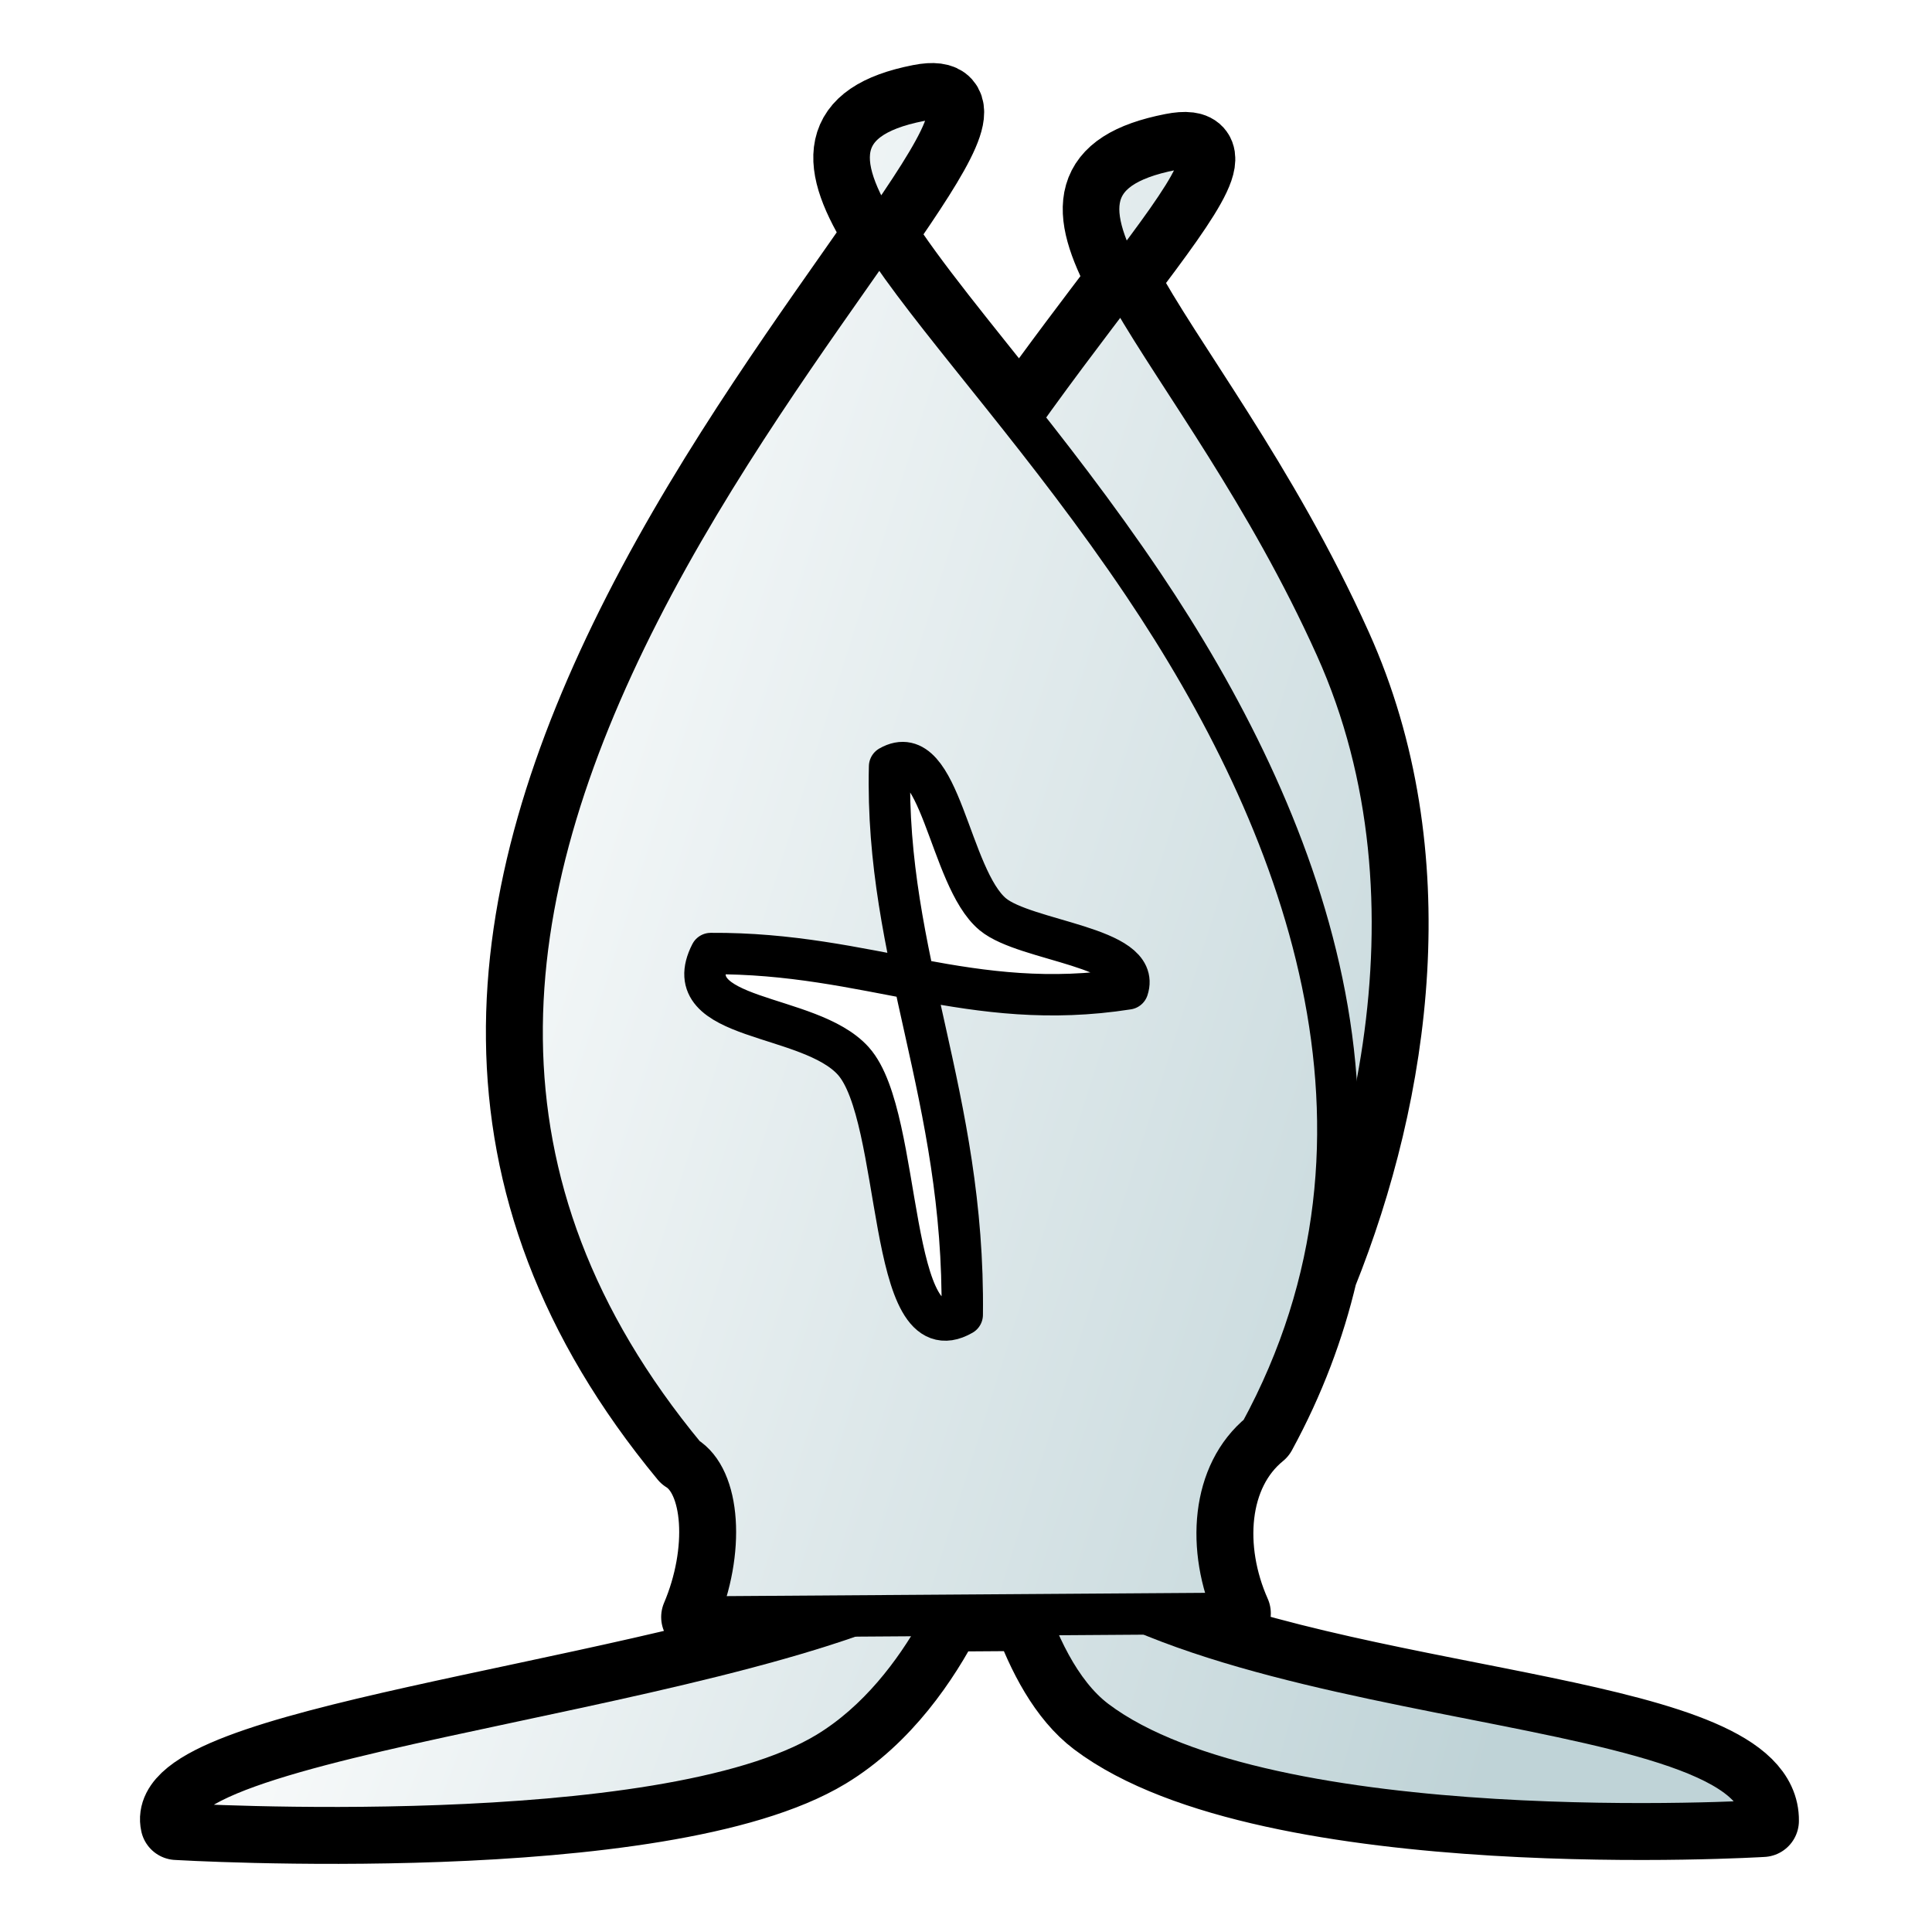
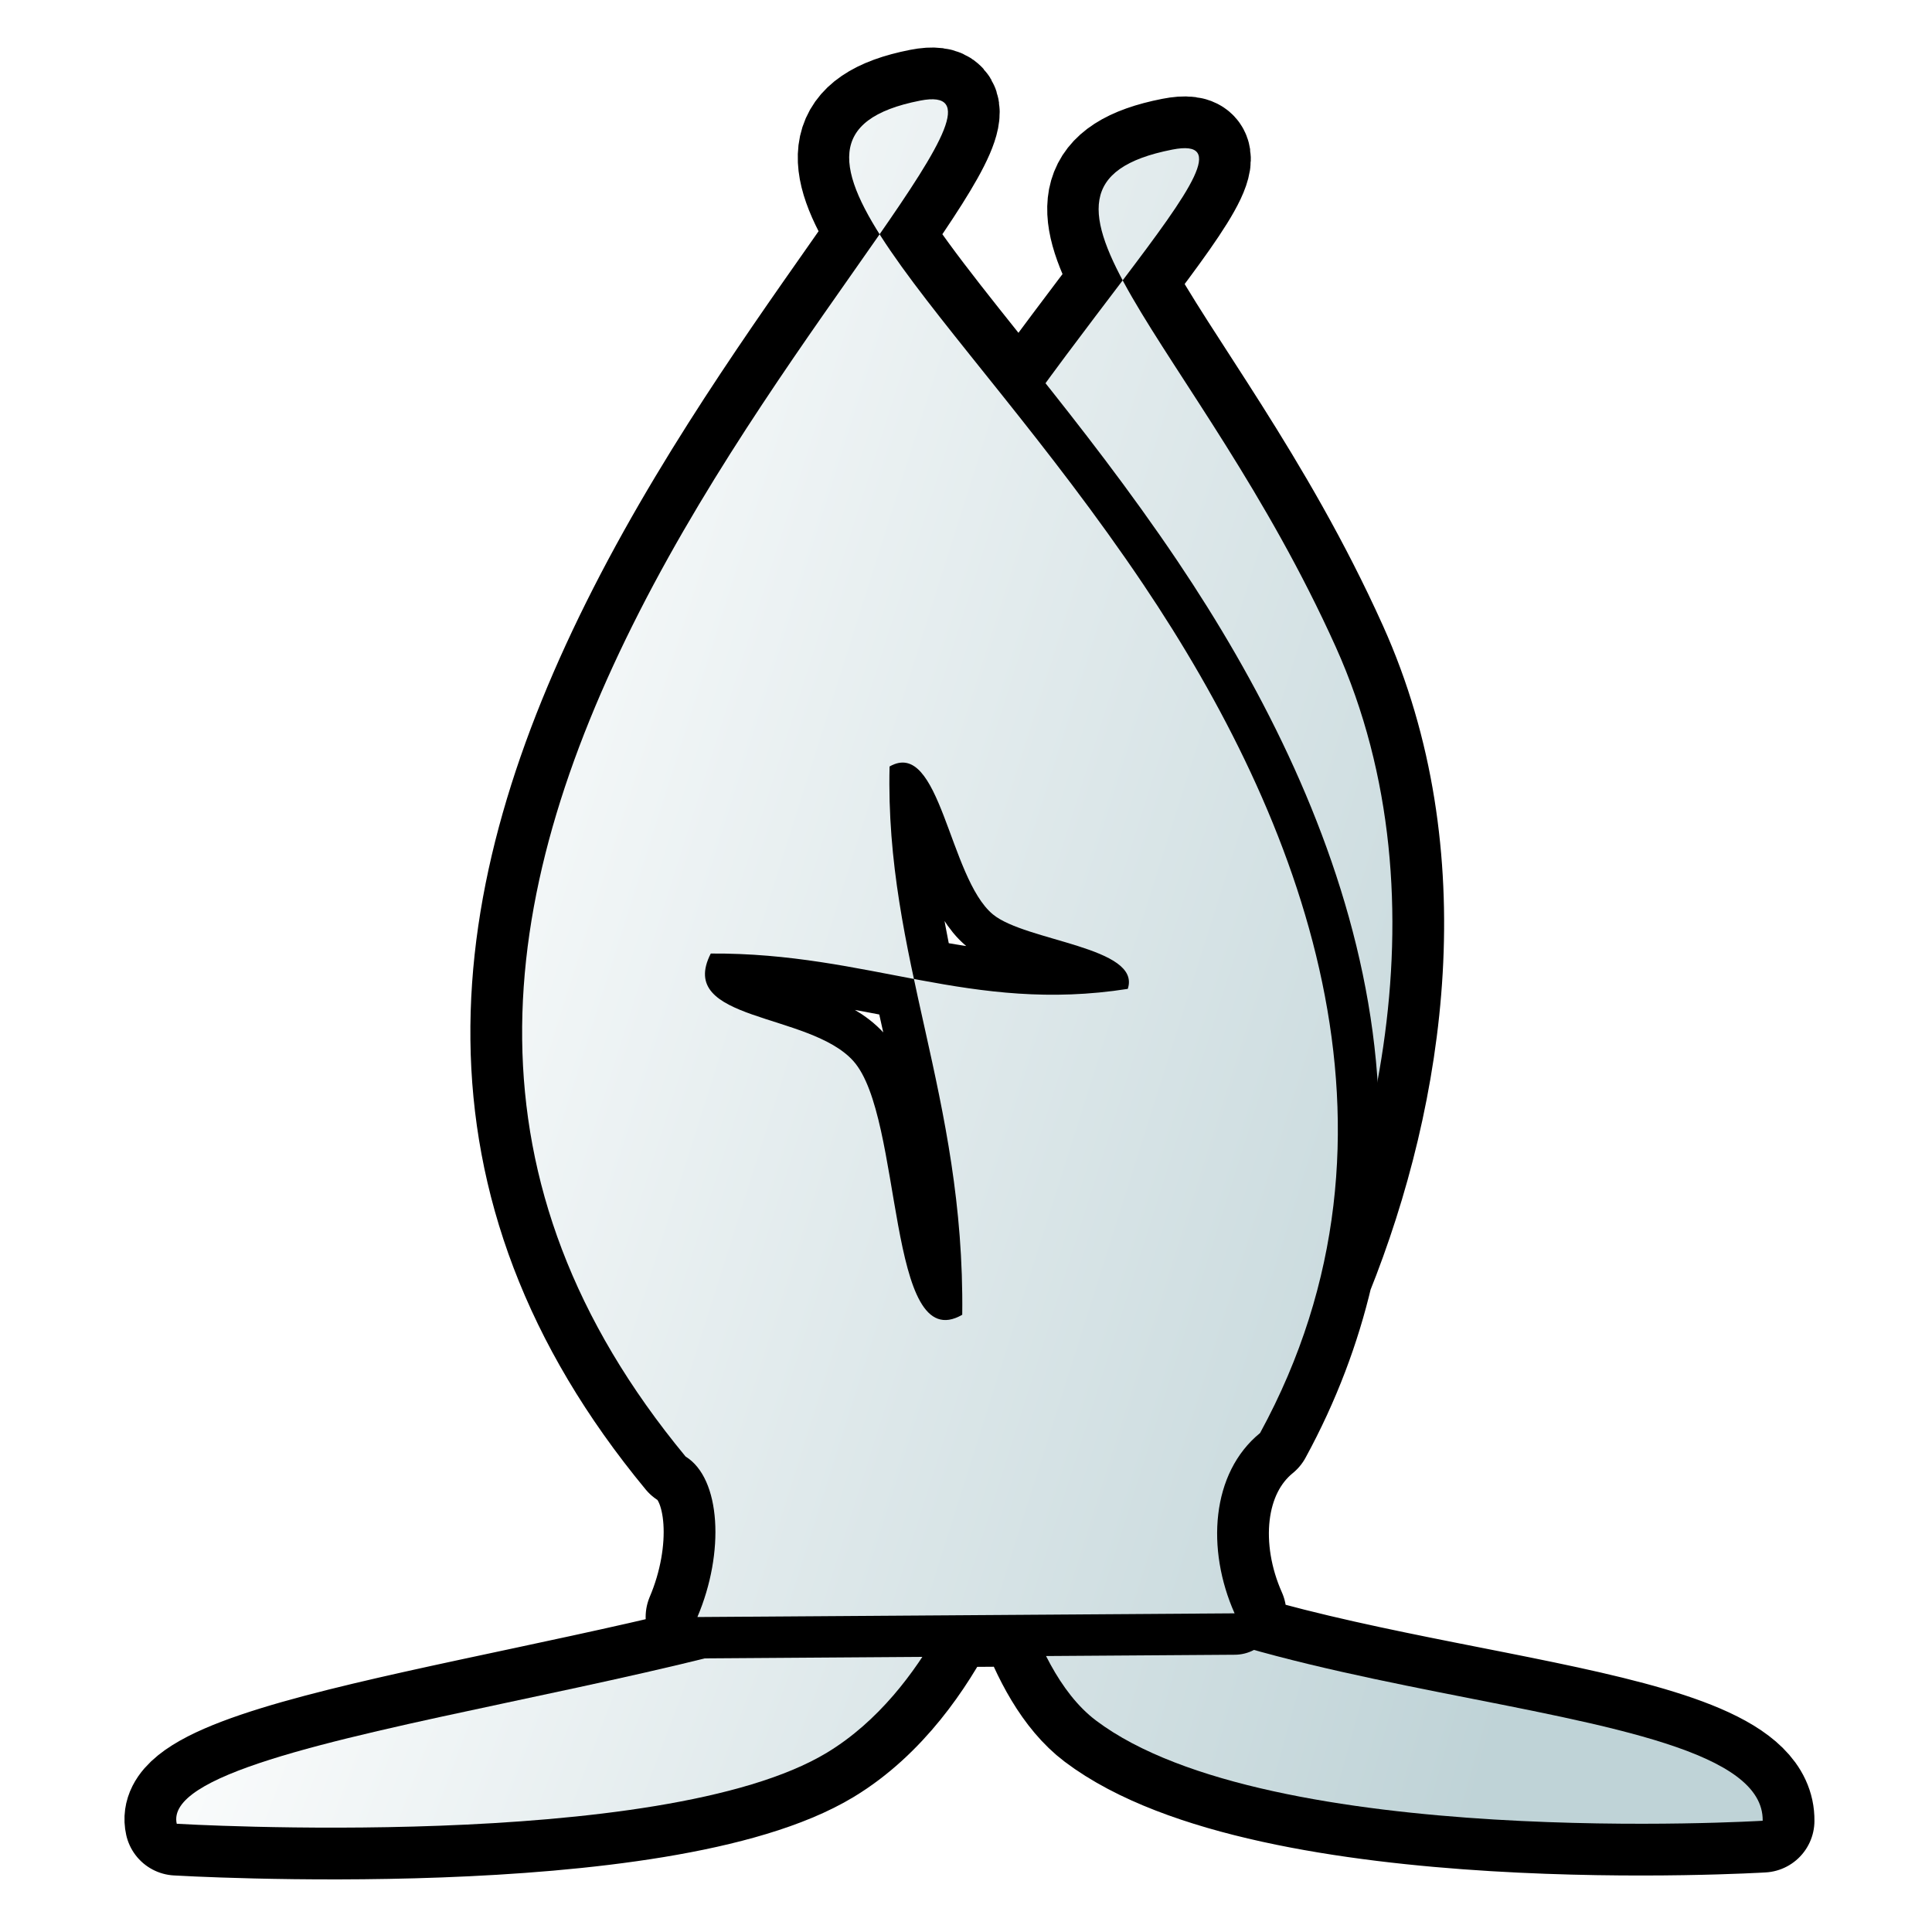
<svg xmlns="http://www.w3.org/2000/svg" xmlns:xlink="http://www.w3.org/1999/xlink" id="bishop" width="700pt" height="700pt" version="1.0" viewBox="0 0 933.333 933.333">
-   <style id="style-base">.base{fill-opacity:1;fill-rule:evenodd;stroke-miterlimit:4;stroke-dasharray:none;stroke-linecap:round;stroke-linejoin:round;stroke-opacity:1}.stroke-medium{stroke-width:20}.stroke-color{stroke:#000}</style>
+   <style id="style-base">.base{fill-opacity:1;fill-rule:evenodd;stroke-miterlimit:4;stroke-dasharray:none;stroke-linecap:round;stroke-linejoin:round;stroke-opacity:1;paint-order:stroke fill}.stroke-medium{stroke-width:40}.stroke-color{stroke:#000}</style>
  <defs id="defs36222">
    <linearGradient id="fillGradient">
      <stop id="stop0" offset="0" style="stop-color:white;stop-opacity:1" />
      <stop id="stop1" offset="1" style="stop-color:#bfd3d7;stop-opacity:1" />
    </linearGradient>
    <linearGradient xlink:href="#fillGradient" id="hat-back-gradient" x1="130.983" x2="720.017" y1="444.835" y2="623.168" gradientTransform="matrix(1.14026 0 0 1.09269 -36.623 -49.028)" gradientUnits="userSpaceOnUse" />
    <linearGradient xlink:href="#fillGradient" id="right-shoulder-gradient" x1="130.983" x2="720.017" y1="444.835" y2="623.168" gradientTransform="scale(1.08391) rotate(-1.265 -177.406 837.59)" gradientUnits="userSpaceOnUse" />
    <linearGradient xlink:href="#fillGradient" id="left-shoulder-gradient" x1="130.983" x2="720.017" y1="444.835" y2="623.168" gradientTransform="scale(1.08391) rotate(3.857 339.41 930.117)" gradientUnits="userSpaceOnUse" />
    <linearGradient xlink:href="#fillGradient" id="hat-front-gradient" x1="130.983" x2="720.017" y1="444.835" y2="623.168" gradientTransform="matrix(1.14026 0 0 1.09269 -36.623 -49.028)" gradientUnits="userSpaceOnUse" />
  </defs>
-   <path id="boundary" d="M448.98 48c-1.336.083-2.83.288-4.49.613-41.9 8.217-41.13 30.064-19.472 64.426C453.686 71.737 468.722 46.767 448.98 48zm-23.962 65.04c-31.48 45.351-79.414 110.415-116.174 182.55-71.074 139.47-87.286 275.445 22.355 408.049 17.093 10.535 18.975 46.403 5.705 77.535l74.502-.512C293.255 822.167 76.736 842.687 85.38 881.047c0 0 234.234 13.973 314.129-34.361 28.104-17.003 46.841-45.08 57.846-66.34l39.511-.272c6.969 19.36 17.384 39.603 32.565 51.063 83.454 62.996 322.11 48.457 322.11 48.457.759-52.555-184.063-52.925-296.942-99.916l41.822-.287c-13.724-30.812-11.436-67.76 12.318-87.123 13.904-25.51 23.452-51.18 29.48-76.776 35.416-88.175 52.293-202.543 7.083-302.947-35.766-79.43-81.727-137.527-102.858-177.219-14.312 18.904-31.601 41.544-49.511 66.725-28.129-35.541-52.968-65.296-67.914-89.012zm117.425 22.286C575.5 91.664 592.86 67.063 566.311 72.27c-41.908 8.218-42.1 28.81-23.868 63.056z" class="base stroke-color" style="fill:none;stroke-width:35" />
+   <path id="boundary" d="M448.98 48c-1.336.083-2.83.288-4.49.613-41.9 8.217-41.13 30.064-19.472 64.426C453.686 71.737 468.722 46.767 448.98 48zm-23.962 65.04c-31.48 45.351-79.414 110.415-116.174 182.55-71.074 139.47-87.286 275.445 22.355 408.049 17.093 10.535 18.975 46.403 5.705 77.535l74.502-.512C293.255 822.167 76.736 842.687 85.38 881.047c0 0 234.234 13.973 314.129-34.361 28.104-17.003 46.841-45.08 57.846-66.34l39.511-.272c6.969 19.36 17.384 39.603 32.565 51.063 83.454 62.996 322.11 48.457 322.11 48.457.759-52.555-184.063-52.925-296.942-99.916l41.822-.287c-13.724-30.812-11.436-67.76 12.318-87.123 13.904-25.51 23.452-51.18 29.48-76.776 35.416-88.175 52.293-202.543 7.083-302.947-35.766-79.43-81.727-137.527-102.858-177.219-14.312 18.904-31.601 41.544-49.511 66.725-28.129-35.541-52.968-65.296-67.914-89.012zm117.425 22.286C575.5 91.664 592.86 67.063 566.311 72.27c-41.908 8.218-42.1 28.81-23.868 63.056z" class="base stroke-color" style="fill:none;stroke-width:50" />
  <path id="left-shoulder" d="M469.75 751.538c-75.953 62.86-394.82 83.129-384.37 129.51 0 0 234.232 13.973 314.127-34.362 49.838-30.15 70.243-95.148 70.243-95.148z" class="base stroke-color stroke-medium" style="fill:url(#left-shoulder-gradient)" />
  <path id="right-shoulder" d="M484.462 730.28c71.103 99.976 368.04 82.74 367.078 149.313 0 0-238.657 14.54-322.111-48.457-35.314-26.657-44.967-100.857-44.967-100.857z" class="base stroke-color stroke-medium" style="fill:url(#right-shoulder-gradient)" />
  <path id="hat-back" d="M566.31 72.27c53.134-10.42-69.586 98.53-142.088 240.803C635.197 333.98 576.496 606.13 610.414 673.437c51.72-90.89 90.848-236.611 34.888-360.892C578.678 164.583 475.829 90.015 566.31 72.27Z" class="base stroke-color stroke-medium" style="fill:url(#hat-back-gradient)" />
  <path id="hat-front" d="M444.49 48.612c53.134-10.42-63.143 104.704-135.645 246.978-71.075 139.47-87.287 275.445 22.354 408.049 17.093 10.535 18.975 46.403 5.705 77.535l259.516-1.783c-13.724-30.811-11.436-67.76 12.318-87.123 79.669-146.173 19.124-297.647-56.407-409.937C461.223 146.883 354.008 66.357 444.49 48.612Zm-14.743 321.674c-2.298 92.247 36.384 158.976 35.102 264.869-36.755 21.147-28.274-95.53-52.625-122.605-21.334-23.72-85.797-18.798-68.856-51.905 76.571-.497 125.42 28.967 201.45 17.075 6.755-20.32-49.367-22.89-65.196-36.026-21.285-17.665-25.342-85.432-49.875-71.408z" class="base stroke-color stroke-medium" style="fill:url(#hat-front-gradient)" />
</svg>
